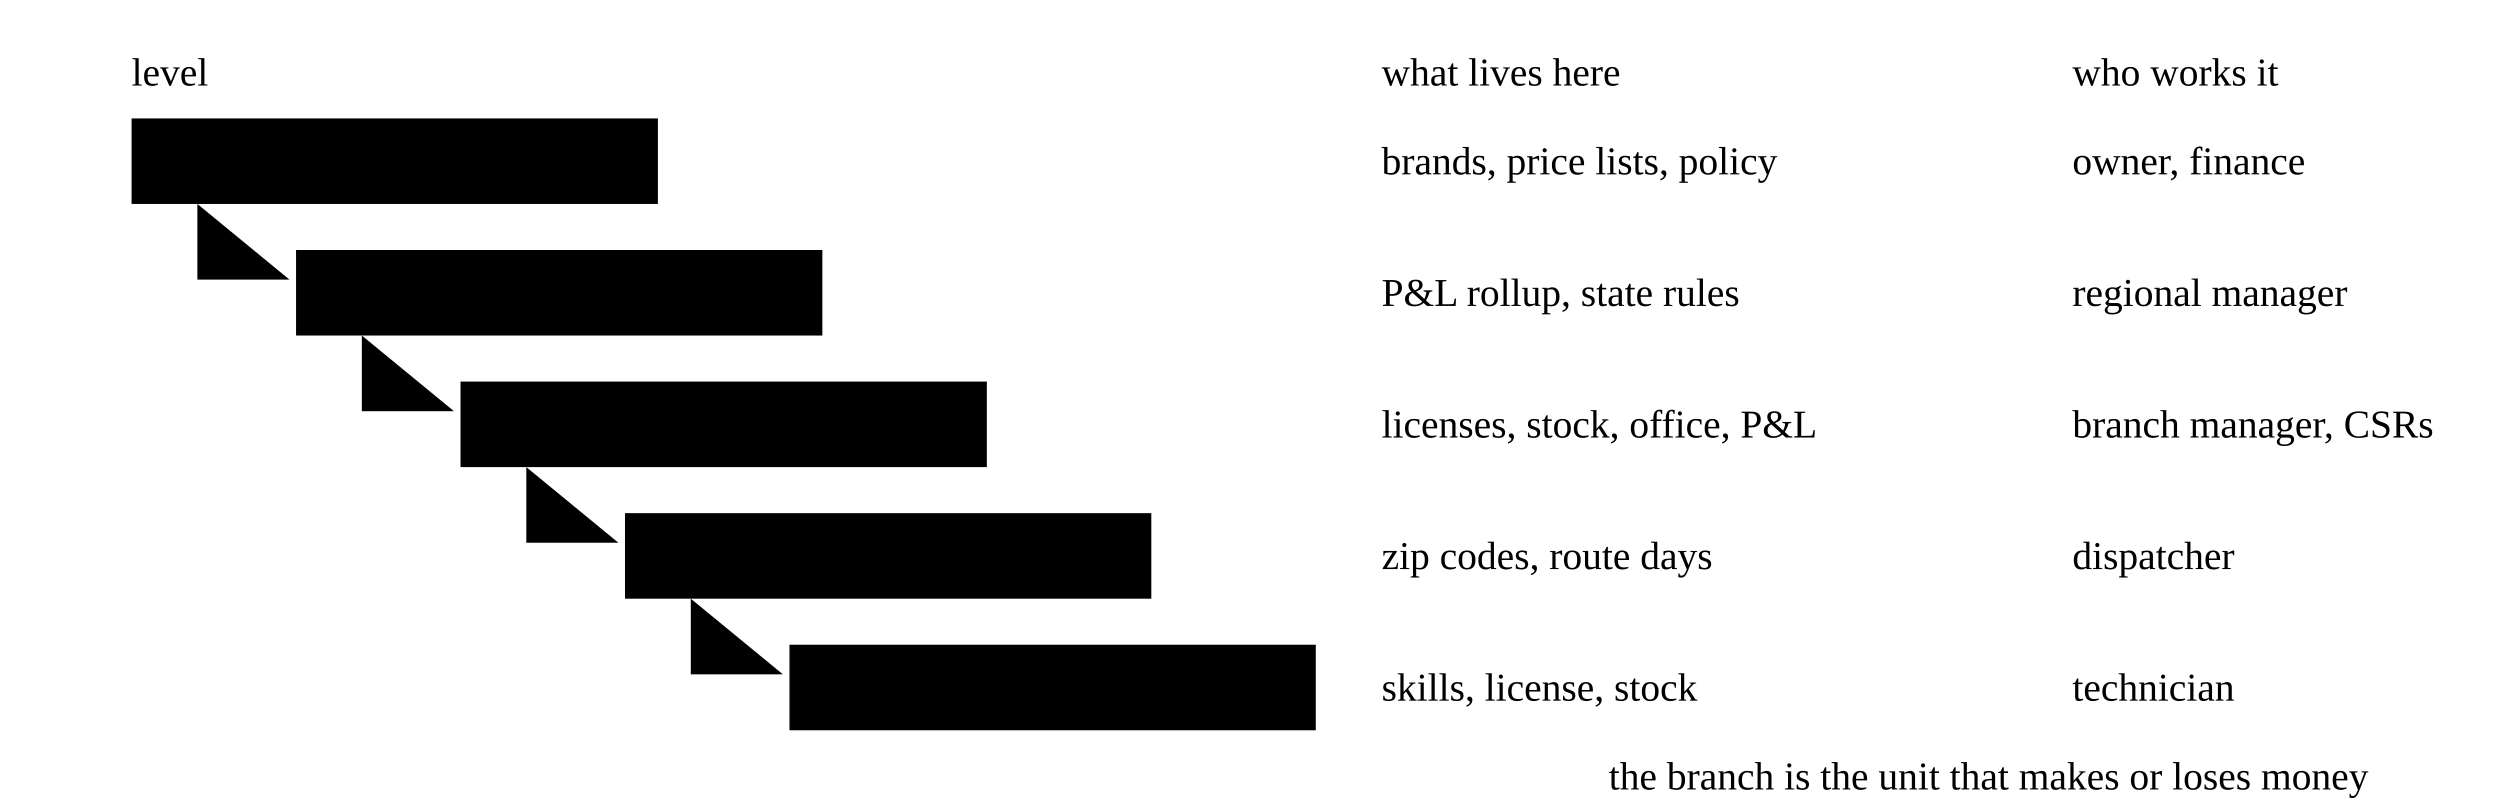
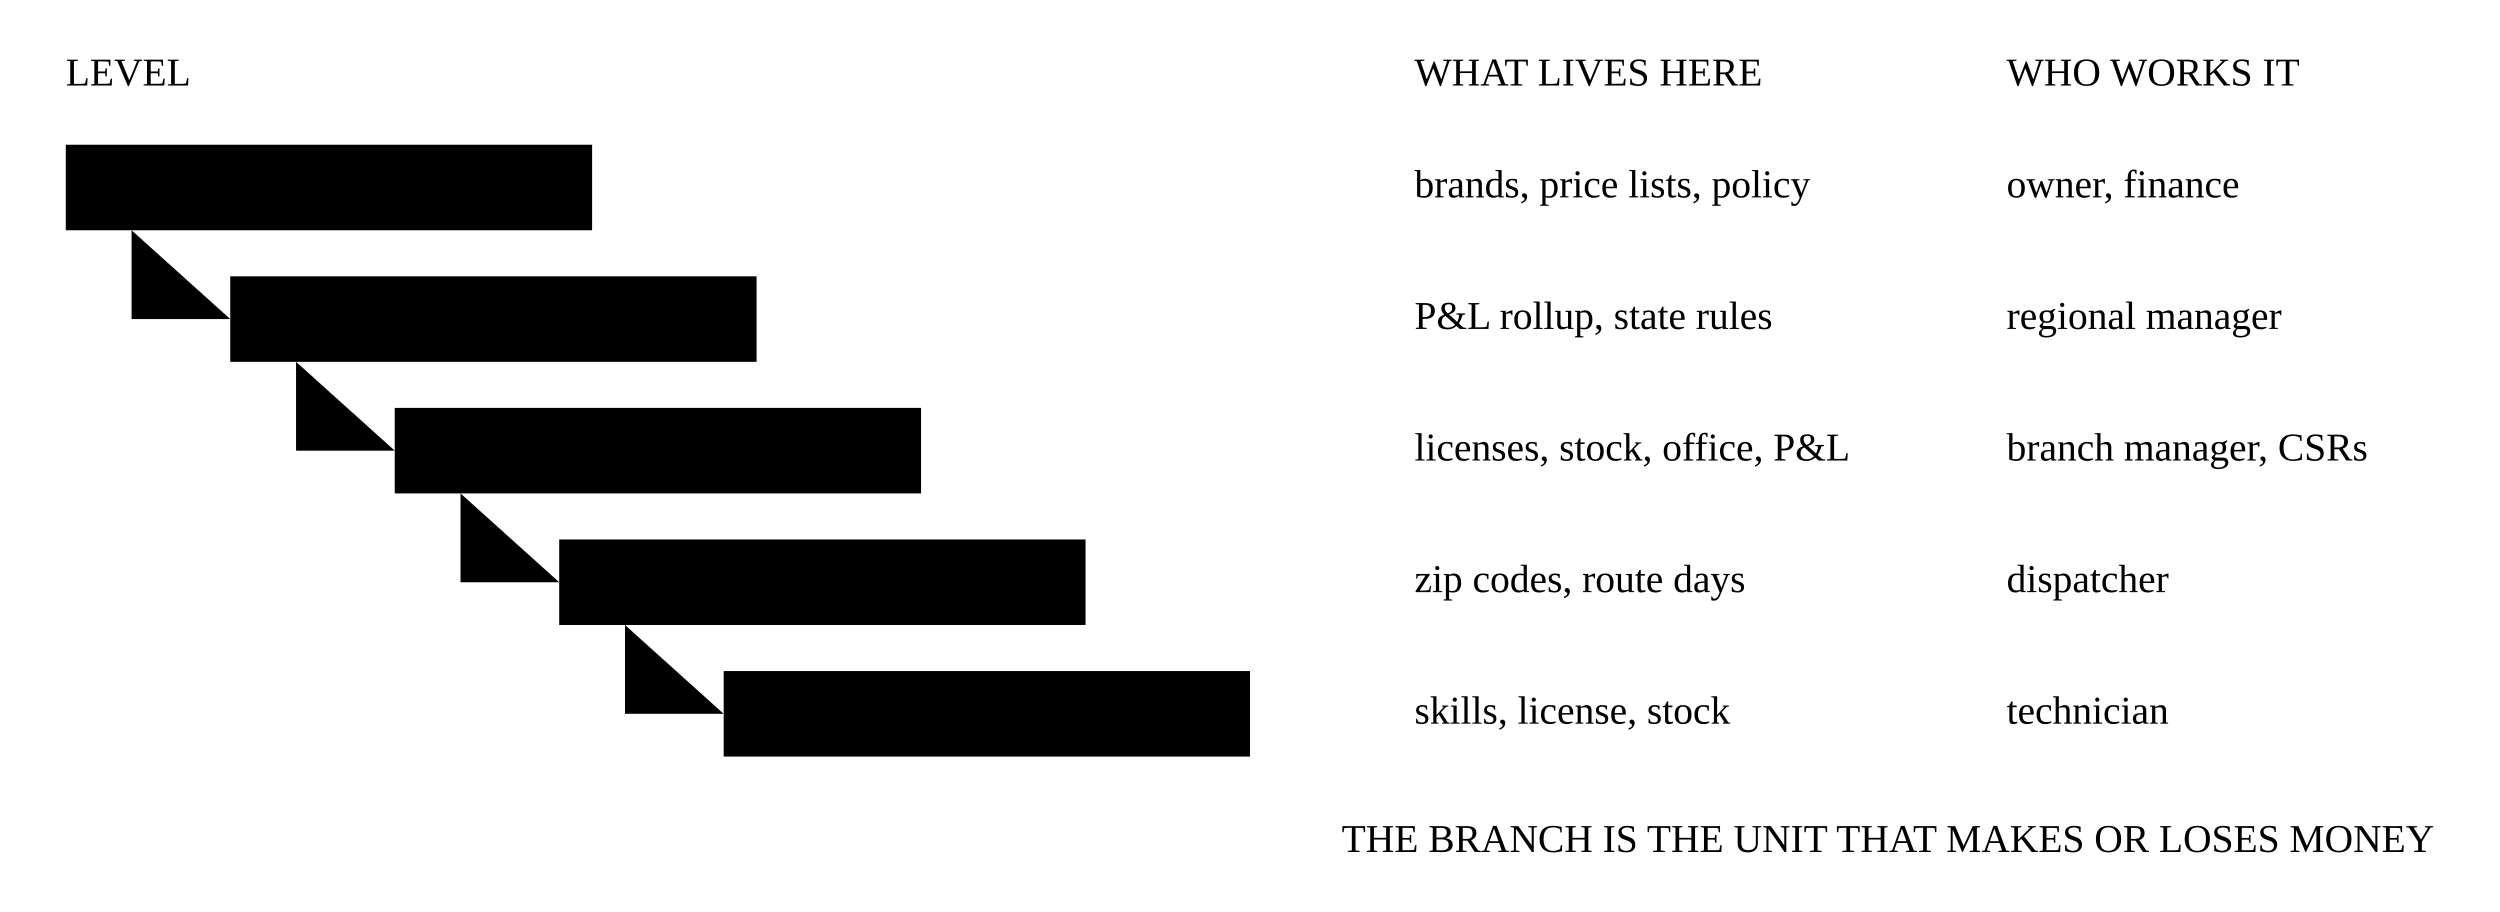
- <svg xmlns="http://www.w3.org/2000/svg" viewBox="0 0 760 244">
-   <text class="cap" x="40" y="26">level</text>
-   <text class="cap" x="420" y="26">what lives here</text>
-   <text class="cap" x="630" y="26">who works it</text>
-   <path class="ln" d="M60,62V85H88" />
-   <path class="ln" d="M110,102V125H138" />
-   <path class="ln hl" d="M160,142V165H188" />
-   <path class="ln" d="M210,182V205H238" />
-   <rect class="cell" x="40" y="36" width="160" height="26" />
-   <text class="t" x="52" y="49" dominant-baseline="central">company or brand</text>
-   <text class="n" x="420" y="53">brands, price lists, policy</text>
-   <text class="n" x="630" y="53">owner, finance</text>
-   <rect class="cell" x="90" y="76" width="160" height="26" />
-   <text class="t" x="102" y="89" dominant-baseline="central">region</text>
-   <text class="n" x="420" y="93">P&amp;L rollup, state rules</text>
-   <text class="n" x="630" y="93">regional manager</text>
-   <rect class="cell hl" x="140" y="116" width="160" height="26" />
-   <text class="t hl b" x="152" y="129" dominant-baseline="central">branch</text>
-   <text class="n hl" x="420" y="133">licenses, stock, office, P&amp;L</text>
-   <text class="n" x="630" y="133">branch manager, CSRs</text>
-   <rect class="cell" x="190" y="156" width="160" height="26" />
-   <text class="t" x="202" y="169" dominant-baseline="central">territory or route</text>
-   <text class="n" x="420" y="173">zip codes, route days</text>
-   <text class="n" x="630" y="173">dispatcher</text>
-   <rect class="cell" x="240" y="196" width="160" height="26" />
-   <text class="t" x="252" y="209" dominant-baseline="central">technician, van</text>
-   <text class="n" x="420" y="213">skills, license, stock</text>
-   <text class="n" x="630" y="213">technician</text>
-   <text class="n hl" x="720" y="240" text-anchor="end">the branch is the unit that makes or loses money</text>
+ <svg xmlns="http://www.w3.org/2000/svg" class="dwg" viewBox="0 0 760 277">
+   <defs>
+     <marker id="fo-fbh-ah" viewBox="0 0 10 10" refX="10" refY="5" markerWidth="6" markerHeight="6" markerUnits="userSpaceOnUse" orient="auto-start-reverse">
+       <path class="ah ink" d="M0,1.6L10,5L0,8.4Z" />
+     </marker>
+     <marker id="fo-fbh-ah-hl" viewBox="0 0 10 10" refX="10" refY="5" markerWidth="6" markerHeight="6" markerUnits="userSpaceOnUse" orient="auto-start-reverse">
+       <path class="ah hl" d="M0,1.6L10,5L0,8.4Z" />
+     </marker>
+     <pattern id="fo-fbh-hatch" width="5" height="5" patternUnits="userSpaceOnUse" patternTransform="rotate(45)">
+       <path class="hatch-ln" d="M0,0V5" />
+     </pattern>
+   </defs>
+   <text class="th" x="20" y="26">LEVEL</text>
+   <text class="th" x="430" y="26">WHAT LIVES HERE</text>
+   <text class="th" x="610" y="26">WHO WORKS IT</text>
+   <path class="tbl" d="M20,34L740,34" />
+   <rect class="obj fill-2" x="20" y="44" width="160" height="26" />
+   <text class="sl ink" x="100" y="60" text-anchor="middle">COMPANY OR BRAND</text>
+   <rect class="obj fill-2" x="70" y="84" width="160" height="26" />
+   <text class="sl ink" x="150" y="100" text-anchor="middle">REGION</text>
+   <path class="flow" d="M40,70V97H70" />
+   <rect class="obj hl" x="120" y="124" width="160" height="26" />
+   <text class="sl ink hl" x="200" y="140" text-anchor="middle">BRANCH</text>
+   <path class="flow hl" d="M90,110V137H120" />
+   <rect class="obj fill-2" x="170" y="164" width="160" height="26" />
+   <text class="sl ink" x="250" y="180" text-anchor="middle">TERRITORY OR ROUTE</text>
+   <path class="flow" d="M140,150V177H170" />
+   <rect class="obj fill-2" x="220" y="204" width="160" height="26" />
+   <text class="sl ink" x="300" y="220" text-anchor="middle">TECHNICIAN, VAN</text>
+   <path class="flow" d="M190,190V217H220" />
+   <text class="tc" x="430" y="60">brands, price lists, policy</text>
+   <text class="tc" x="610" y="60">owner, finance</text>
+   <path class="tbl" d="M430,77L740,77" />
+   <text class="tc" x="430" y="100">P&amp;L rollup, state rules</text>
+   <text class="tc" x="610" y="100">regional manager</text>
+   <path class="tbl" d="M430,117L740,117" />
+   <text class="tc hl" x="430" y="140">licenses, stock, office, P&amp;L</text>
+   <text class="tc" x="610" y="140">branch manager, CSRs</text>
+   <path class="tbl" d="M430,157L740,157" />
+   <text class="tc" x="430" y="180">zip codes, route days</text>
+   <text class="tc" x="610" y="180">dispatcher</text>
+   <path class="tbl" d="M430,197L740,197" />
+   <text class="tc" x="430" y="220">skills, license, stock</text>
+   <text class="tc" x="610" y="220">technician</text>
+   <path class="tbl" d="M430,237L740,237" />
+   <text class="sl hl" x="740" y="259" text-anchor="end">THE BRANCH IS THE UNIT THAT MAKES OR LOSES MONEY</text>
</svg>
